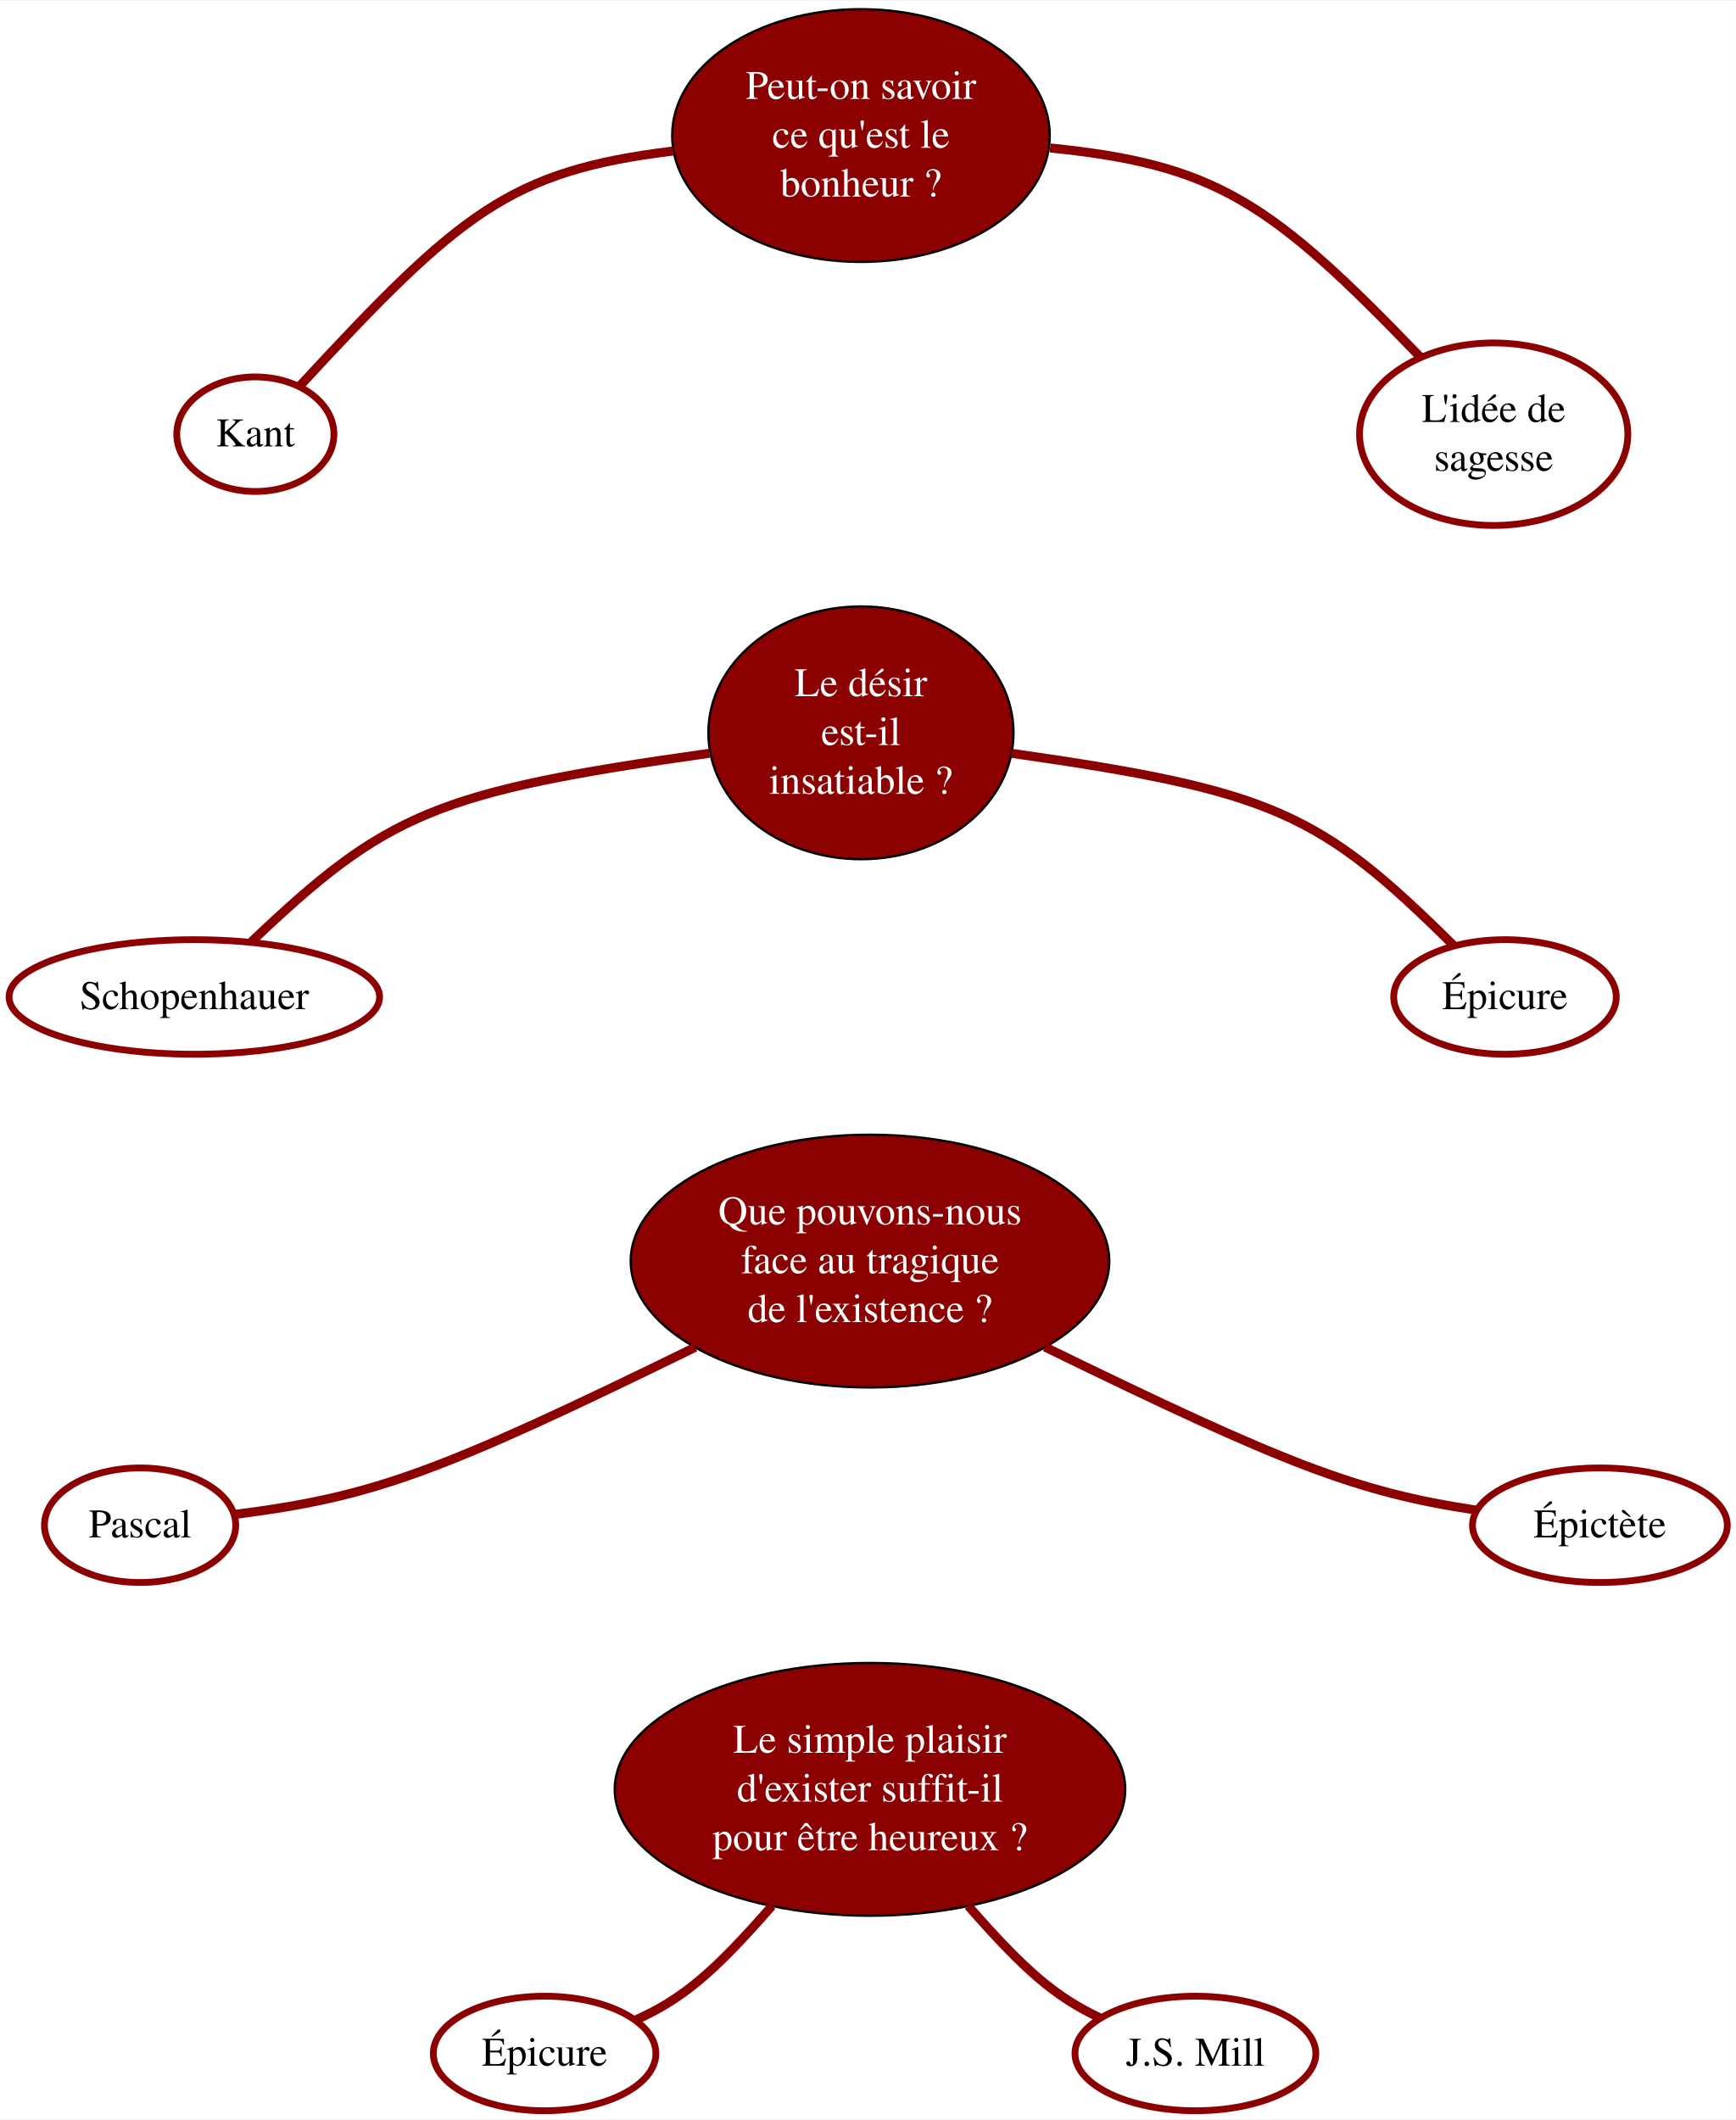
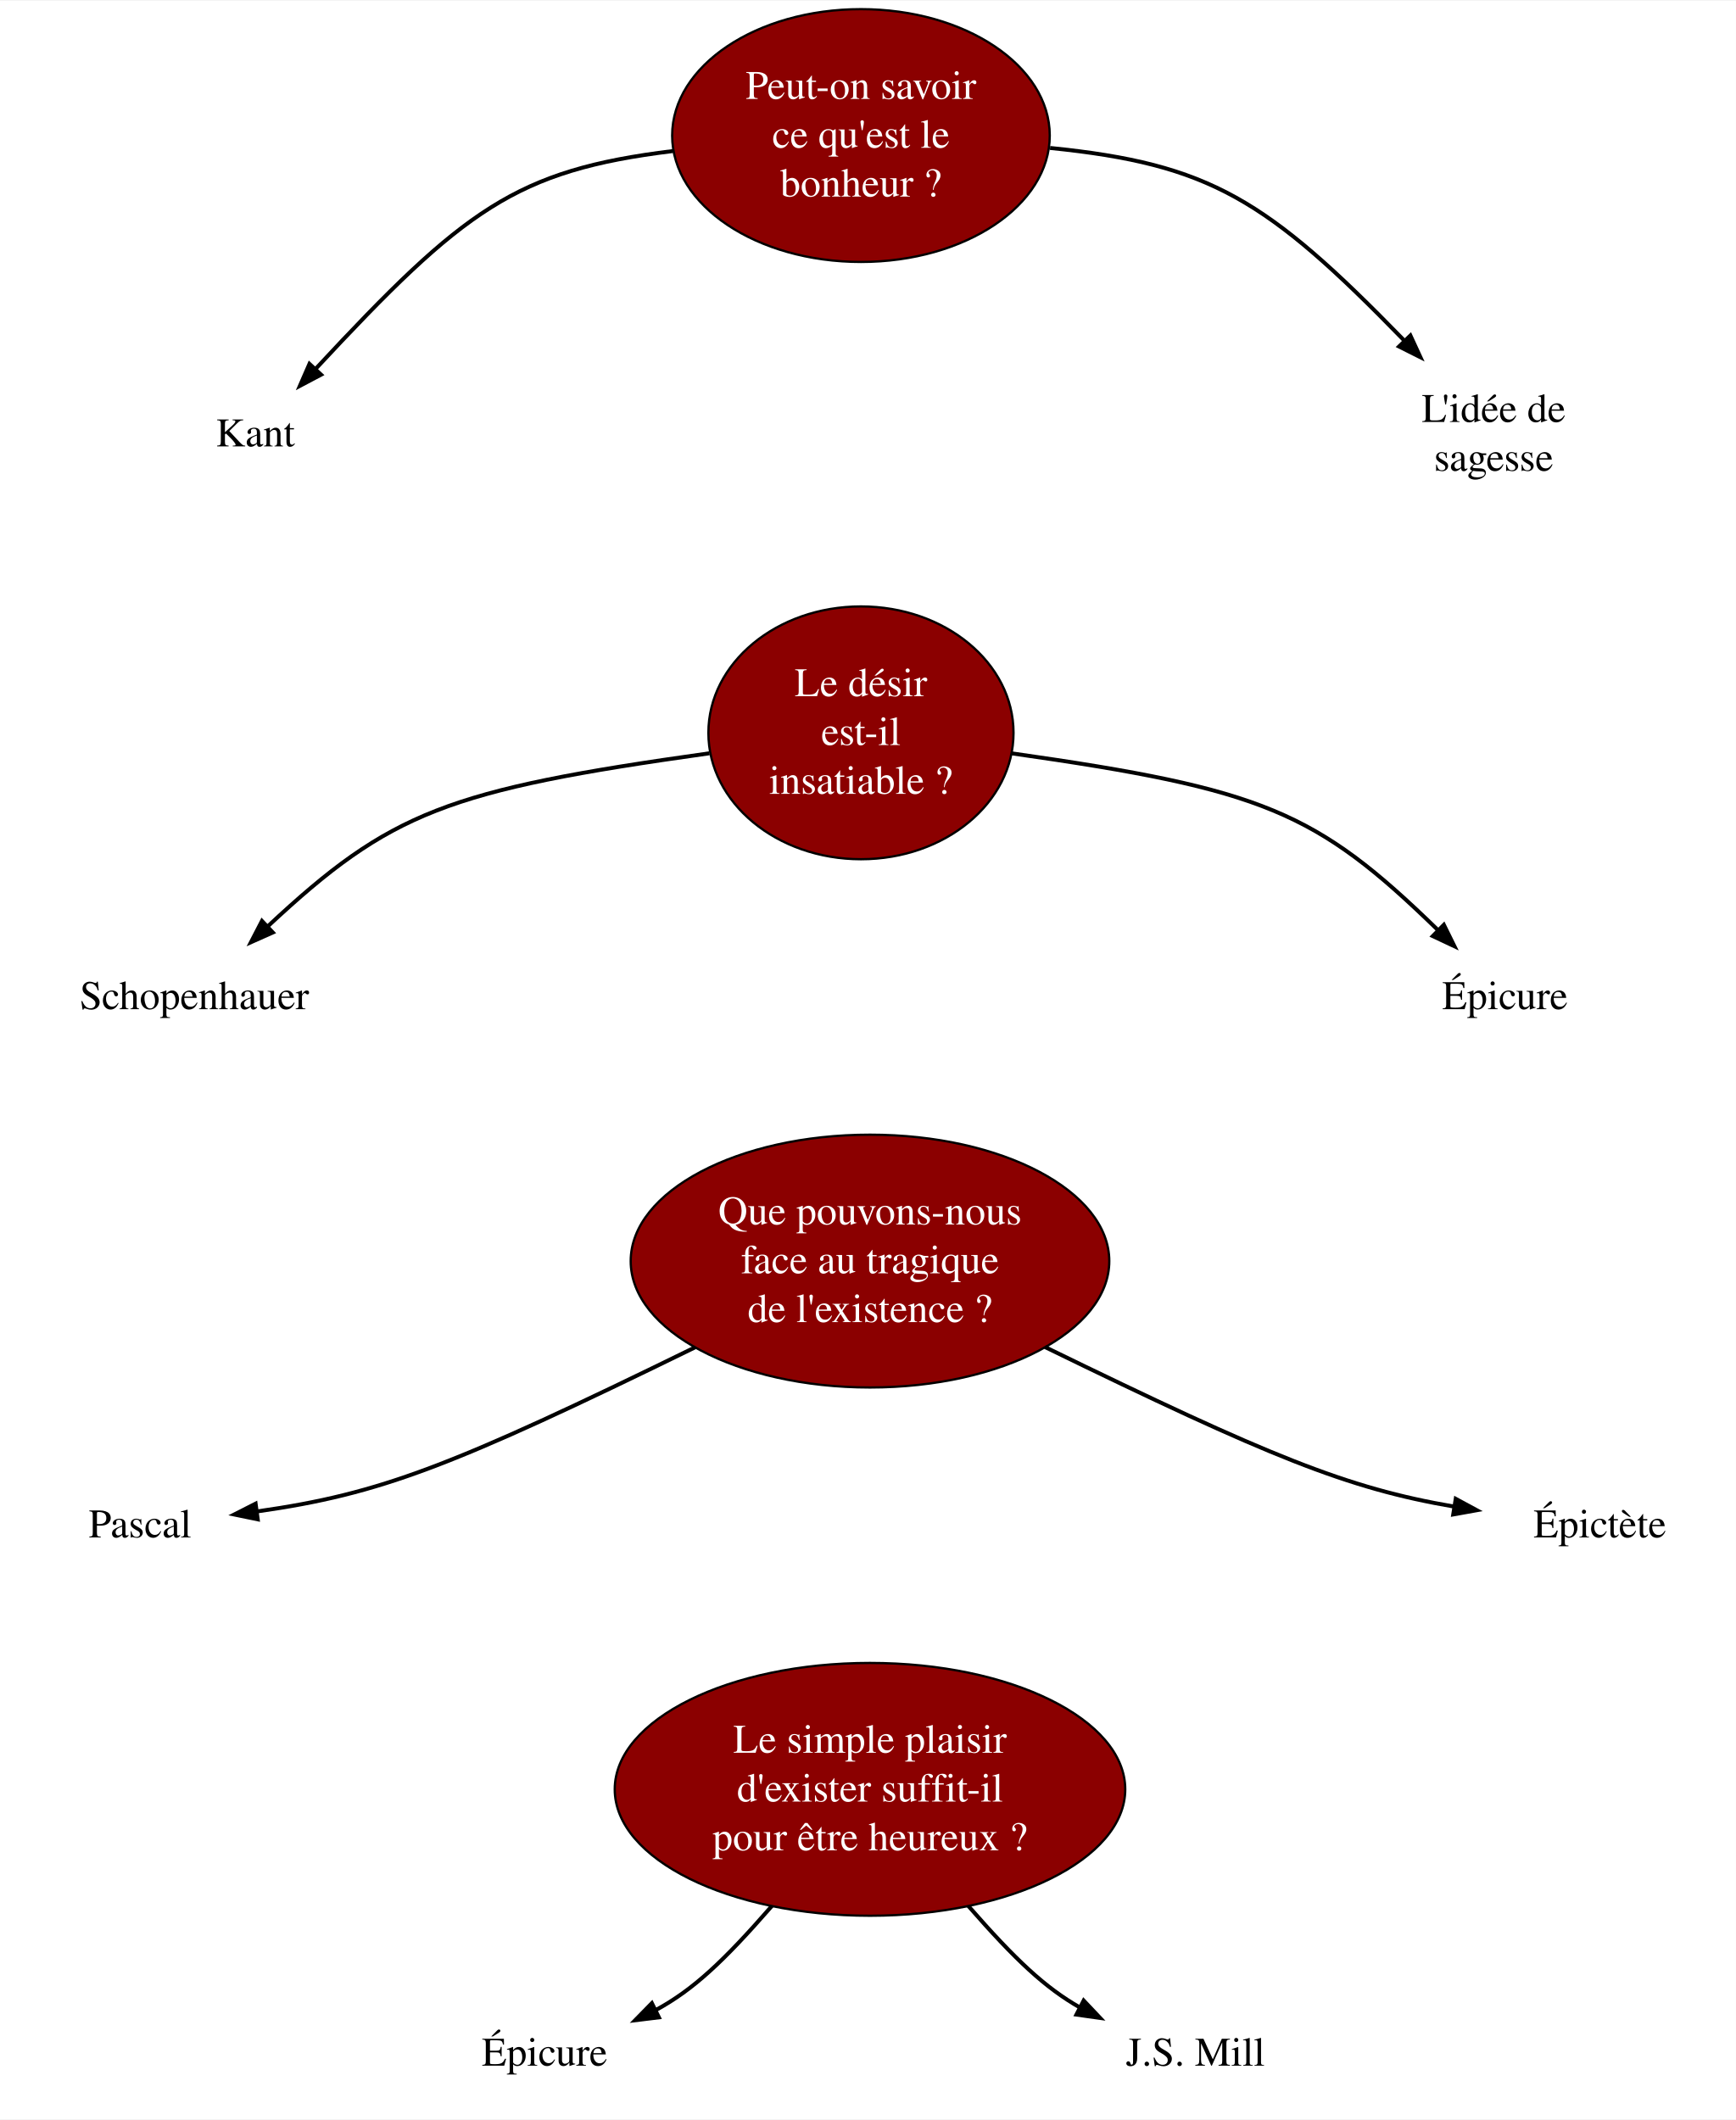
<svg xmlns="http://www.w3.org/2000/svg" width="768pt" height="938pt" viewBox="0.00 0.00 768.19 937.69">
  <g id="graph0" class="graph" transform="scale(1 1) rotate(0) translate(4 933.6911)">
    <polygon fill="#ffffff" stroke="transparent" points="-4,4 -4,-933.691 764.19,-933.691 764.19,4 -4,4" />
    <g id="node1" class="node">
      <ellipse fill="#8b0000" stroke="#000000" cx="376.995" cy="-873.971" rx="83.55" ry="55.941" />
      <text text-anchor="middle" x="376.995" y="-890.171" font-family="Times,serif" font-size="18.00" fill="#ffffff">Peut-on savoir</text>
      <text text-anchor="middle" x="376.995" y="-868.571" font-family="Times,serif" font-size="18.00" fill="#ffffff">ce qu'est le</text>
      <text text-anchor="middle" x="376.995" y="-846.971" font-family="Times,serif" font-size="18.00" fill="#ffffff">bonheur ?</text>
    </g>
    <g id="node3" class="node">
      <ellipse fill="#8b0000" stroke="#000000" cx="376.995" cy="-609.638" rx="67.515" ry="55.941" />
      <text text-anchor="middle" x="376.995" y="-625.838" font-family="Times,serif" font-size="18.00" fill="#ffffff">Le désir</text>
      <text text-anchor="middle" x="376.995" y="-604.238" font-family="Times,serif" font-size="18.00" fill="#ffffff">est-il</text>
      <text text-anchor="middle" x="376.995" y="-582.638" font-family="Times,serif" font-size="18.00" fill="#ffffff">insatiable ?</text>
    </g>
    <g id="node5" class="node">
-       <ellipse fill="#ffffff" stroke="#8b0000" stroke-width="3" cx="108.996" cy="-741.805" rx="34.778" ry="25.347" />
+       <ellipse fill="#ffffff" stroke="#8b0000" stroke-width="0" cx="108.996" cy="-741.805" rx="34.778" ry="25.347" />
      <text text-anchor="middle" x="108.996" y="-736.405" font-family="Times,serif" font-size="18.00" fill="#000000">Kant</text>
    </g>
    <g id="edge4" class="edge">
-       <path fill="none" stroke="#8b0000" stroke-width="4" d="M293.823,-867.123C221.696,-858.283 199.696,-839.936 128.712,-763.203" />
+       <path fill="none" stroke="#000000" stroke-width="1.75" d="M293.823,-867.123C224.091,-858.577 201.213,-841.144 135.624,-770.655" />
+       <polygon fill="#000000" stroke="#000000" stroke-width="1.75" points="138.079,-768.154 128.712,-763.203 132.946,-772.914 138.079,-768.154" />
    </g>
    <g id="node6" class="node">
-       <ellipse fill="#ffffff" stroke="#8b0000" stroke-width="3" cx="656.995" cy="-741.805" rx="59.372" ry="40.393" />
+       <ellipse fill="#ffffff" stroke="#8b0000" stroke-width="0" cx="656.995" cy="-741.805" rx="59.372" ry="40.393" />
      <text text-anchor="middle" x="656.995" y="-747.205" font-family="Times,serif" font-size="18.00" fill="#000000">L'idée de</text>
      <text text-anchor="middle" x="656.995" y="-725.605" font-family="Times,serif" font-size="18.00" fill="#000000">sagesse</text>
    </g>
    <g id="edge5" class="edge">
-       <path fill="none" stroke="#8b0000" stroke-width="4" d="M460.678,-868.484C534.224,-861.053 558.438,-844.538 624.581,-775.86" />
+       <path fill="none" stroke="#000000" stroke-width="1.75" d="M460.678,-868.484C531.495,-861.329 556.573,-845.751 617.386,-783.293" />
+       <polygon fill="#000000" stroke="#000000" stroke-width="1.75" points="620.14,-785.48 624.581,-775.86 615.111,-780.611 620.14,-785.48" />
    </g>
    <g id="node2" class="node">
      <ellipse fill="#8b0000" stroke="#000000" cx="380.995" cy="-375.852" rx="105.893" ry="55.941" />
      <text text-anchor="middle" x="380.995" y="-392.052" font-family="Times,serif" font-size="18.00" fill="#ffffff">Que pouvons-nous</text>
      <text text-anchor="middle" x="380.995" y="-370.452" font-family="Times,serif" font-size="18.00" fill="#ffffff">face au tragique</text>
      <text text-anchor="middle" x="380.995" y="-348.852" font-family="Times,serif" font-size="18.00" fill="#ffffff">de l'existence ?</text>
    </g>
    <g id="node4" class="node">
      <ellipse fill="#8b0000" stroke="#000000" cx="380.995" cy="-142.066" rx="112.957" ry="55.941" />
      <text text-anchor="middle" x="380.995" y="-158.266" font-family="Times,serif" font-size="18.00" fill="#ffffff">Le simple plaisir</text>
      <text text-anchor="middle" x="380.995" y="-136.666" font-family="Times,serif" font-size="18.00" fill="#ffffff">d'exister suffit-il</text>
      <text text-anchor="middle" x="380.995" y="-115.066" font-family="Times,serif" font-size="18.00" fill="#ffffff">pour être heureux ?</text>
    </g>
    <g id="node7" class="node">
-       <ellipse fill="#ffffff" stroke="#8b0000" stroke-width="3" cx="57.995" cy="-258.959" rx="42.324" ry="25.347" />
+       <ellipse fill="#ffffff" stroke="#8b0000" stroke-width="0" cx="57.995" cy="-258.959" rx="42.324" ry="25.347" />
      <text text-anchor="middle" x="57.995" y="-253.559" font-family="Times,serif" font-size="18.00" fill="#000000">Pascal</text>
    </g>
    <g id="edge6" class="edge">
-       <path fill="none" stroke="#8b0000" stroke-width="4" d="M303.664,-337.721C189.459,-281.836 161.233,-271.556 99.667,-263.702" />
+       <path fill="none" stroke="#000000" stroke-width="1.75" d="M303.664,-337.721C195.928,-285.001 164.706,-272.867 109.829,-265.068" />
+       <polygon fill="#000000" stroke="#000000" stroke-width="1.75" points="110.044,-261.565 99.667,-263.702 109.111,-268.503 110.044,-261.565" />
    </g>
    <g id="node8" class="node">
-       <ellipse fill="#ffffff" stroke="#8b0000" stroke-width="3" cx="703.995" cy="-258.959" rx="56.39" ry="25.347" />
+       <ellipse fill="#ffffff" stroke="#8b0000" stroke-width="0" cx="703.995" cy="-258.959" rx="56.39" ry="25.347" />
      <text text-anchor="middle" x="703.995" y="-253.559" font-family="Times,serif" font-size="18.00" fill="#000000">Épictète</text>
    </g>
    <g id="edge7" class="edge">
-       <path fill="none" stroke="#8b0000" stroke-width="4" d="M458.42,-337.822C564.457,-286.13 596.432,-273.536 649.518,-265.6" />
+       <path fill="none" stroke="#000000" stroke-width="1.75" d="M458.42,-337.822C557.622,-289.461 592.003,-275.322 639.491,-267.202" />
+       <polygon fill="#000000" stroke="#000000" stroke-width="1.75" points="640.195,-270.634 649.518,-265.6 639.091,-263.721 640.195,-270.634" />
    </g>
    <g id="node9" class="node">
-       <ellipse fill="#ffffff" stroke="#8b0000" stroke-width="3" cx="81.996" cy="-492.745" rx="81.991" ry="25.347" />
+       <ellipse fill="#ffffff" stroke="#8b0000" stroke-width="0" cx="81.996" cy="-492.745" rx="81.991" ry="25.347" />
      <text text-anchor="middle" x="81.996" y="-487.345" font-family="Times,serif" font-size="18.00" fill="#000000">Schopenhauer</text>
    </g>
    <g id="edge8" class="edge">
-       <path fill="none" stroke="#8b0000" stroke-width="4" d="M309.956,-600.59C188.51,-583.531 166.803,-573.857 107.048,-516.972" />
+       <path fill="none" stroke="#000000" stroke-width="1.75" d="M309.956,-600.59C193.729,-584.264 168.852,-574.702 114.551,-524.048" />
+       <polygon fill="#000000" stroke="#000000" stroke-width="1.75" points="116.724,-521.287 107.048,-516.972 111.921,-526.379 116.724,-521.287" />
    </g>
    <g id="node10" class="node">
-       <ellipse fill="#ffffff" stroke="#8b0000" stroke-width="3" cx="661.995" cy="-492.745" rx="49.242" ry="25.347" />
+       <ellipse fill="#ffffff" stroke="#8b0000" stroke-width="0" cx="661.995" cy="-492.745" rx="49.242" ry="25.347" />
      <text text-anchor="middle" x="661.995" y="-487.345" font-family="Times,serif" font-size="18.00" fill="#000000">Épicure</text>
    </g>
    <g id="edge9" class="edge">
-       <path fill="none" stroke="#8b0000" stroke-width="4" d="M443.69,-600.565C559.965,-584.011 580.187,-574.043 639.628,-515.178" />
+       <path fill="none" stroke="#000000" stroke-width="1.75" d="M443.69,-600.565C554.968,-584.722 578.271,-574.911 632.172,-522.499" />
+       <polygon fill="#000000" stroke="#000000" stroke-width="1.75" points="634.945,-524.681 639.628,-515.178 630.04,-519.687 634.945,-524.681" />
    </g>
    <g id="node11" class="node">
-       <ellipse fill="#ffffff" stroke="#8b0000" stroke-width="3" cx="236.995" cy="-25.173" rx="49.242" ry="25.347" />
+       <ellipse fill="#ffffff" stroke="#8b0000" stroke-width="0" cx="236.995" cy="-25.173" rx="49.242" ry="25.347" />
      <text text-anchor="middle" x="236.995" y="-19.773" font-family="Times,serif" font-size="18.00" fill="#000000">Épicure</text>
    </g>
    <g id="edge10" class="edge">
-       <path fill="none" stroke="#8b0000" stroke-width="4" d="M337.6,-90.473C311.828,-60.944 298.101,-49.315 277.057,-39.869" />
+       <path fill="none" stroke="#000000" stroke-width="1.75" d="M337.6,-90.473C315.855,-65.558 302.685,-53.386 286.459,-44.517" />
+       <polygon fill="#000000" stroke="#000000" stroke-width="1.75" points="287.573,-41.163 277.057,-39.869 284.471,-47.438 287.573,-41.163" />
    </g>
    <g id="node12" class="node">
-       <ellipse fill="#ffffff" stroke="#8b0000" stroke-width="3" cx="524.995" cy="-25.173" rx="53.292" ry="25.347" />
+       <ellipse fill="#ffffff" stroke="#8b0000" stroke-width="0" cx="524.995" cy="-25.173" rx="53.292" ry="25.347" />
      <text text-anchor="middle" x="524.995" y="-19.773" font-family="Times,serif" font-size="18.00" fill="#000000">J.S. Mill</text>
    </g>
    <g id="edge11" class="edge">
-       <path fill="none" stroke="#8b0000" stroke-width="4" d="M424.479,-90.49C449.386,-62.011 463.043,-50.184 482.832,-40.897" />
+       <path fill="none" stroke="#000000" stroke-width="1.75" d="M424.479,-90.49C445.494,-66.461 458.5,-54.287 473.939,-45.49" />
+       <polygon fill="#000000" stroke="#000000" stroke-width="1.75" points="475.553,-48.596 482.832,-40.897 472.341,-42.376 475.553,-48.596" />
    </g>
  </g>
</svg>
